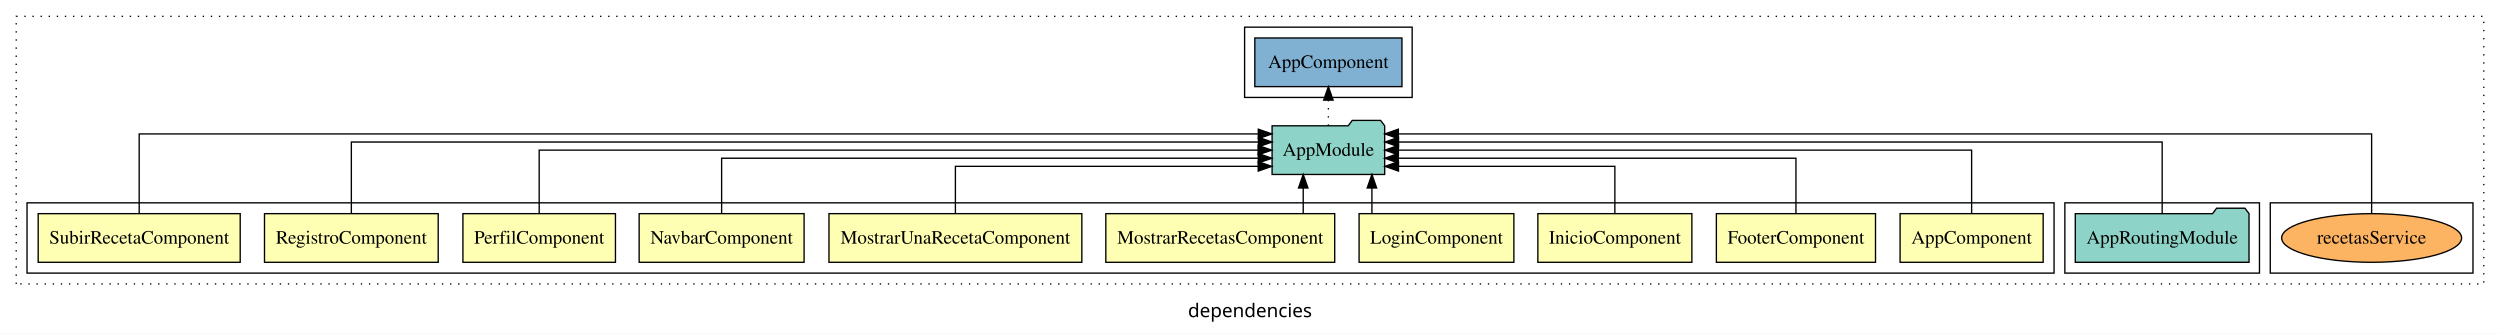
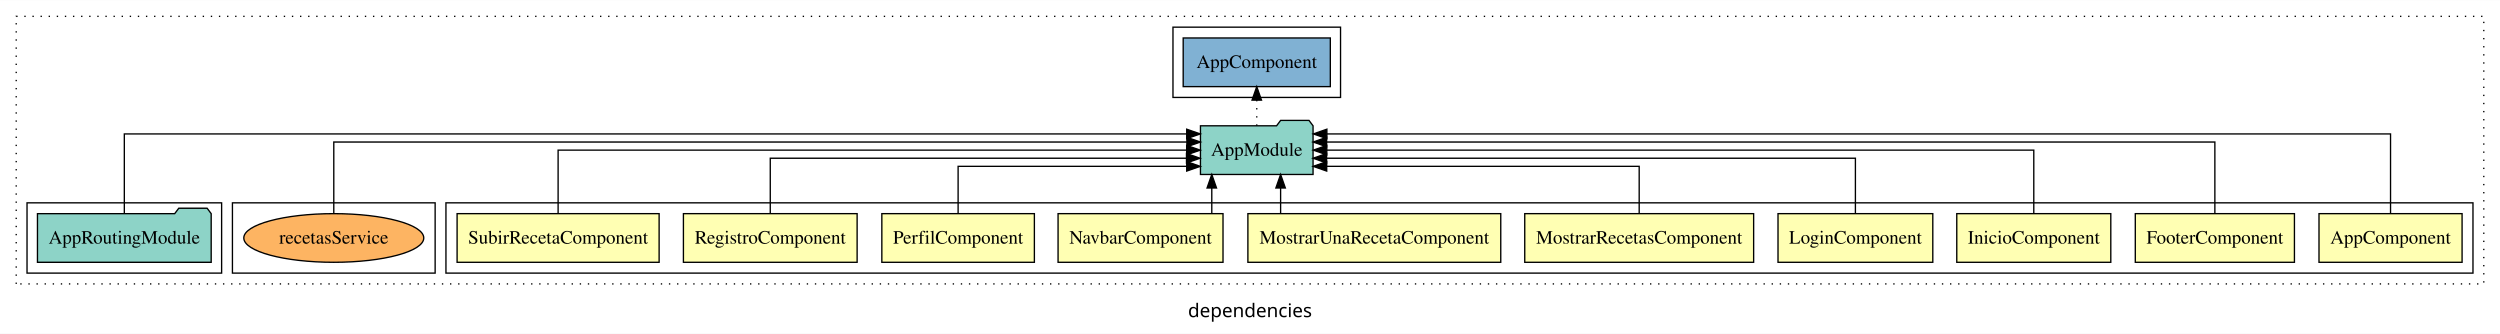
<svg xmlns="http://www.w3.org/2000/svg" width="1850pt" height="247pt" viewBox="0.00 0.00 1850.00 246.80">
  <g id="graph0" class="graph" transform="scale(1 1) rotate(0) translate(4 242.8)">
    <polygon fill="white" stroke="transparent" points="-4,4 -4,-242.8 1846,-242.8 1846,4 -4,4" />
    <text text-anchor="middle" x="921" y="-8.2" font-family="sans-serif" font-size="14.00">dependencies</text>
    <g id="clust1" class="cluster">
      <polygon fill="none" stroke="black" stroke-dasharray="1,5" points="8,-32.8 8,-230.8 1834,-230.8 1834,-32.8 8,-32.8" />
    </g>
-     <g id="clust15" class="cluster">
-       <polygon fill="none" stroke="black" points="917,-170.8 917,-222.8 1041,-222.8 1041,-170.8 917,-170.8" />
+     <g id="clust2" class="cluster">
+       <polygon fill="none" stroke="black" points="326,-40.8 326,-92.8 1826,-92.8 1826,-40.8 326,-40.8" />
    </g>
    <g id="clust16" class="cluster">
-       <polygon fill="none" stroke="black" points="1676,-40.8 1676,-92.8 1826,-92.8 1826,-40.8 1676,-40.8" />
+       <polygon fill="none" stroke="black" points="168,-40.8 168,-92.8 318,-92.8 318,-40.8 168,-40.8" />
    </g>
    <g id="clust13" class="cluster">
-       <polygon fill="none" stroke="black" points="1524,-40.8 1524,-92.8 1668,-92.8 1668,-40.8 1524,-40.8" />
+       <polygon fill="none" stroke="black" points="16,-40.8 16,-92.8 160,-92.8 160,-40.8 16,-40.8" />
    </g>
-     <g id="clust2" class="cluster">
-       <polygon fill="none" stroke="black" points="16,-40.8 16,-92.8 1516,-92.8 1516,-40.8 16,-40.8" />
+     <g id="clust15" class="cluster">
+       <polygon fill="none" stroke="black" points="864,-170.8 864,-222.8 988,-222.8 988,-170.8 864,-170.8" />
    </g>
    <g id="node1" class="node">
-       <polygon fill="#ffffb3" stroke="black" points="1507.94,-84.8 1402.06,-84.8 1402.06,-48.8 1507.94,-48.8 1507.94,-84.8" />
-       <text text-anchor="middle" x="1455" y="-62.6" font-family="Times,serif" font-size="14.00">AppComponent</text>
+       <polygon fill="#ffffb3" stroke="black" points="1817.94,-84.8 1712.06,-84.8 1712.06,-48.8 1817.94,-48.8 1817.94,-84.8" />
+       <text text-anchor="middle" x="1765" y="-62.6" font-family="Times,serif" font-size="14.00">AppComponent</text>
    </g>
    <g id="node11" class="node">
-       <polygon fill="#8dd3c7" stroke="black" points="1020.66,-149.8 1017.66,-153.8 996.66,-153.8 993.66,-149.8 937.34,-149.8 937.34,-113.8 1020.66,-113.8 1020.66,-149.8" />
-       <text text-anchor="middle" x="979" y="-127.6" font-family="Times,serif" font-size="14.00">AppModule</text>
+       <polygon fill="#8dd3c7" stroke="black" points="967.66,-149.8 964.66,-153.8 943.66,-153.8 940.66,-149.8 884.34,-149.8 884.34,-113.8 967.66,-113.8 967.66,-149.8" />
+       <text text-anchor="middle" x="926" y="-127.6" font-family="Times,serif" font-size="14.00">AppModule</text>
    </g>
    <g id="edge1" class="edge">
-       <path fill="none" stroke="black" d="M1455,-84.91C1455,-104.14 1455,-131.8 1455,-131.8 1455,-131.8 1030.82,-131.8 1030.82,-131.8" />
-       <polygon fill="black" stroke="black" points="1030.82,-128.3 1020.82,-131.8 1030.82,-135.3 1030.82,-128.3" />
+       <path fill="none" stroke="black" d="M1765,-85.05C1765,-107.82 1765,-143.8 1765,-143.8 1765,-143.8 977.89,-143.8 977.89,-143.8" />
+       <polygon fill="black" stroke="black" points="977.89,-140.3 967.89,-143.8 977.89,-147.3 977.89,-140.3" />
    </g>
    <g id="node2" class="node">
-       <polygon fill="#ffffb3" stroke="black" points="1383.88,-84.8 1266.12,-84.8 1266.12,-48.8 1383.88,-48.8 1383.88,-84.8" />
-       <text text-anchor="middle" x="1325" y="-62.6" font-family="Times,serif" font-size="14.00">FooterComponent</text>
+       <polygon fill="#ffffb3" stroke="black" points="1693.88,-84.8 1576.12,-84.8 1576.12,-48.8 1693.88,-48.8 1693.88,-84.8" />
+       <text text-anchor="middle" x="1635" y="-62.6" font-family="Times,serif" font-size="14.00">FooterComponent</text>
    </g>
    <g id="edge2" class="edge">
-       <path fill="none" stroke="black" d="M1325,-84.82C1325,-102.17 1325,-125.8 1325,-125.8 1325,-125.8 1030.74,-125.8 1030.74,-125.8" />
-       <polygon fill="black" stroke="black" points="1030.74,-122.3 1020.74,-125.8 1030.74,-129.3 1030.74,-122.3" />
+       <path fill="none" stroke="black" d="M1635,-85.08C1635,-106.12 1635,-137.8 1635,-137.8 1635,-137.8 977.7,-137.8 977.7,-137.8" />
+       <polygon fill="black" stroke="black" points="977.7,-134.3 967.7,-137.8 977.7,-141.3 977.7,-134.3" />
    </g>
    <g id="node3" class="node">
-       <polygon fill="#ffffb3" stroke="black" points="1247.99,-84.8 1134.01,-84.8 1134.01,-48.8 1247.99,-48.8 1247.99,-84.8" />
-       <text text-anchor="middle" x="1191" y="-62.6" font-family="Times,serif" font-size="14.00">InicioComponent</text>
+       <polygon fill="#ffffb3" stroke="black" points="1557.99,-84.8 1444.01,-84.8 1444.01,-48.8 1557.99,-48.8 1557.99,-84.8" />
+       <text text-anchor="middle" x="1501" y="-62.6" font-family="Times,serif" font-size="14.00">InicioComponent</text>
    </g>
    <g id="edge3" class="edge">
-       <path fill="none" stroke="black" d="M1191,-85.04C1191,-100.37 1191,-119.8 1191,-119.8 1191,-119.8 1030.88,-119.8 1030.88,-119.8" />
-       <polygon fill="black" stroke="black" points="1030.88,-116.3 1020.88,-119.8 1030.88,-123.3 1030.88,-116.3" />
+       <path fill="none" stroke="black" d="M1501,-84.91C1501,-104.14 1501,-131.8 1501,-131.8 1501,-131.8 977.82,-131.8 977.82,-131.8" />
+       <polygon fill="black" stroke="black" points="977.82,-128.3 967.82,-131.8 977.82,-135.3 977.82,-128.3" />
    </g>
    <g id="node4" class="node">
-       <polygon fill="#ffffb3" stroke="black" points="1116.27,-84.8 1001.73,-84.8 1001.73,-48.8 1116.27,-48.8 1116.27,-84.8" />
-       <text text-anchor="middle" x="1059" y="-62.6" font-family="Times,serif" font-size="14.00">LoginComponent</text>
+       <polygon fill="#ffffb3" stroke="black" points="1426.27,-84.8 1311.73,-84.8 1311.73,-48.8 1426.27,-48.8 1426.27,-84.8" />
+       <text text-anchor="middle" x="1369" y="-62.6" font-family="Times,serif" font-size="14.00">LoginComponent</text>
    </g>
    <g id="edge4" class="edge">
-       <path fill="none" stroke="black" d="M1011.22,-84.91C1011.22,-84.91 1011.22,-103.79 1011.22,-103.79" />
-       <polygon fill="black" stroke="black" points="1007.72,-103.79 1011.22,-113.79 1014.72,-103.79 1007.72,-103.79" />
+       <path fill="none" stroke="black" d="M1369,-84.82C1369,-102.17 1369,-125.8 1369,-125.8 1369,-125.8 977.68,-125.8 977.68,-125.8" />
+       <polygon fill="black" stroke="black" points="977.68,-122.3 967.68,-125.8 977.68,-129.3 977.68,-122.3" />
    </g>
    <g id="node5" class="node">
-       <polygon fill="#ffffb3" stroke="black" points="983.69,-84.8 814.31,-84.8 814.31,-48.8 983.69,-48.8 983.69,-84.8" />
-       <text text-anchor="middle" x="899" y="-62.6" font-family="Times,serif" font-size="14.00">MostrarRecetasComponent</text>
+       <polygon fill="#ffffb3" stroke="black" points="1293.69,-84.8 1124.31,-84.8 1124.31,-48.8 1293.69,-48.8 1293.69,-84.8" />
+       <text text-anchor="middle" x="1209" y="-62.6" font-family="Times,serif" font-size="14.00">MostrarRecetasComponent</text>
    </g>
    <g id="edge5" class="edge">
-       <path fill="none" stroke="black" d="M960.38,-84.91C960.38,-84.91 960.38,-103.79 960.38,-103.79" />
-       <polygon fill="black" stroke="black" points="956.88,-103.79 960.38,-113.79 963.88,-103.79 956.88,-103.79" />
+       <path fill="none" stroke="black" d="M1209,-85.04C1209,-100.37 1209,-119.8 1209,-119.8 1209,-119.8 977.76,-119.8 977.76,-119.8" />
+       <polygon fill="black" stroke="black" points="977.76,-116.3 967.76,-119.8 977.76,-123.3 977.76,-116.3" />
    </g>
    <g id="node6" class="node">
-       <polygon fill="#ffffb3" stroke="black" points="796.56,-84.8 609.44,-84.8 609.44,-48.8 796.56,-48.8 796.56,-84.8" />
-       <text text-anchor="middle" x="703" y="-62.6" font-family="Times,serif" font-size="14.00">MostrarUnaRecetaComponent</text>
+       <polygon fill="#ffffb3" stroke="black" points="1106.56,-84.8 919.44,-84.8 919.44,-48.8 1106.56,-48.8 1106.56,-84.8" />
+       <text text-anchor="middle" x="1013" y="-62.6" font-family="Times,serif" font-size="14.00">MostrarUnaRecetaComponent</text>
    </g>
    <g id="edge6" class="edge">
-       <path fill="none" stroke="black" d="M703,-85.04C703,-100.37 703,-119.8 703,-119.8 703,-119.8 927.08,-119.8 927.08,-119.8" />
-       <polygon fill="black" stroke="black" points="927.08,-123.3 937.08,-119.8 927.08,-116.3 927.08,-123.3" />
+       <path fill="none" stroke="black" d="M943.65,-84.91C943.65,-84.91 943.65,-103.79 943.65,-103.79" />
+       <polygon fill="black" stroke="black" points="940.15,-103.79 943.65,-113.79 947.15,-103.79 940.15,-103.79" />
    </g>
    <g id="node7" class="node">
-       <polygon fill="#ffffb3" stroke="black" points="591.03,-84.8 468.97,-84.8 468.97,-48.8 591.03,-48.8 591.03,-84.8" />
-       <text text-anchor="middle" x="530" y="-62.6" font-family="Times,serif" font-size="14.00">NavbarComponent</text>
+       <polygon fill="#ffffb3" stroke="black" points="901.03,-84.8 778.97,-84.8 778.97,-48.8 901.03,-48.8 901.03,-84.8" />
+       <text text-anchor="middle" x="840" y="-62.6" font-family="Times,serif" font-size="14.00">NavbarComponent</text>
    </g>
    <g id="edge7" class="edge">
-       <path fill="none" stroke="black" d="M530,-84.82C530,-102.17 530,-125.8 530,-125.8 530,-125.8 927.16,-125.8 927.16,-125.8" />
-       <polygon fill="black" stroke="black" points="927.16,-129.3 937.16,-125.8 927.16,-122.3 927.16,-129.3" />
+       <path fill="none" stroke="black" d="M892.72,-84.91C892.72,-84.91 892.72,-103.79 892.72,-103.79" />
+       <polygon fill="black" stroke="black" points="889.22,-103.79 892.72,-113.79 896.22,-103.79 889.22,-103.79" />
    </g>
    <g id="node8" class="node">
-       <polygon fill="#ffffb3" stroke="black" points="451.44,-84.8 338.56,-84.8 338.56,-48.8 451.44,-48.8 451.44,-84.8" />
-       <text text-anchor="middle" x="395" y="-62.6" font-family="Times,serif" font-size="14.00">PerfilComponent</text>
+       <polygon fill="#ffffb3" stroke="black" points="761.44,-84.8 648.56,-84.8 648.56,-48.8 761.44,-48.8 761.44,-84.8" />
+       <text text-anchor="middle" x="705" y="-62.6" font-family="Times,serif" font-size="14.00">PerfilComponent</text>
    </g>
    <g id="edge8" class="edge">
-       <path fill="none" stroke="black" d="M395,-84.91C395,-104.14 395,-131.8 395,-131.8 395,-131.8 927,-131.8 927,-131.8" />
-       <polygon fill="black" stroke="black" points="927,-135.3 937,-131.8 927,-128.3 927,-135.3" />
+       <path fill="none" stroke="black" d="M705,-85.04C705,-100.37 705,-119.8 705,-119.8 705,-119.8 874.17,-119.8 874.17,-119.8" />
+       <polygon fill="black" stroke="black" points="874.17,-123.3 884.17,-119.8 874.17,-116.3 874.17,-123.3" />
    </g>
    <g id="node9" class="node">
-       <polygon fill="#ffffb3" stroke="black" points="320.27,-84.8 191.73,-84.8 191.73,-48.8 320.27,-48.8 320.27,-84.8" />
-       <text text-anchor="middle" x="256" y="-62.6" font-family="Times,serif" font-size="14.00">RegistroComponent</text>
+       <polygon fill="#ffffb3" stroke="black" points="630.27,-84.8 501.73,-84.8 501.73,-48.8 630.27,-48.8 630.27,-84.8" />
+       <text text-anchor="middle" x="566" y="-62.6" font-family="Times,serif" font-size="14.00">RegistroComponent</text>
    </g>
    <g id="edge9" class="edge">
-       <path fill="none" stroke="black" d="M256,-85.08C256,-106.12 256,-137.8 256,-137.8 256,-137.8 927.27,-137.8 927.27,-137.8" />
-       <polygon fill="black" stroke="black" points="927.27,-141.3 937.27,-137.8 927.27,-134.3 927.27,-141.3" />
+       <path fill="none" stroke="black" d="M566,-84.82C566,-102.17 566,-125.8 566,-125.8 566,-125.8 874,-125.8 874,-125.8" />
+       <polygon fill="black" stroke="black" points="874,-129.3 884,-125.8 874,-122.3 874,-129.3" />
    </g>
    <g id="node10" class="node">
-       <polygon fill="#ffffb3" stroke="black" points="173.75,-84.8 24.25,-84.8 24.25,-48.8 173.75,-48.8 173.75,-84.8" />
-       <text text-anchor="middle" x="99" y="-62.6" font-family="Times,serif" font-size="14.00">SubirRecetaComponent</text>
+       <polygon fill="#ffffb3" stroke="black" points="483.75,-84.8 334.25,-84.8 334.25,-48.8 483.75,-48.8 483.75,-84.8" />
+       <text text-anchor="middle" x="409" y="-62.6" font-family="Times,serif" font-size="14.00">SubirRecetaComponent</text>
    </g>
    <g id="edge10" class="edge">
-       <path fill="none" stroke="black" d="M99,-85.05C99,-107.82 99,-143.8 99,-143.8 99,-143.8 927.15,-143.8 927.15,-143.8" />
-       <polygon fill="black" stroke="black" points="927.15,-147.3 937.15,-143.8 927.15,-140.3 927.15,-147.3" />
+       <path fill="none" stroke="black" d="M409,-84.91C409,-104.14 409,-131.8 409,-131.8 409,-131.8 874.13,-131.8 874.13,-131.8" />
+       <polygon fill="black" stroke="black" points="874.13,-135.3 884.13,-131.8 874.13,-128.3 874.13,-135.3" />
    </g>
    <g id="node13" class="node">
-       <polygon fill="#80b1d3" stroke="black" points="1033.44,-214.8 924.56,-214.8 924.56,-178.8 1033.44,-178.8 1033.44,-214.8" />
-       <text text-anchor="middle" x="979" y="-192.6" font-family="Times,serif" font-size="14.00">AppComponent </text>
+       <polygon fill="#80b1d3" stroke="black" points="980.44,-214.8 871.56,-214.8 871.56,-178.8 980.44,-178.8 980.44,-214.8" />
+       <text text-anchor="middle" x="926" y="-192.6" font-family="Times,serif" font-size="14.00">AppComponent </text>
    </g>
    <g id="edge12" class="edge">
-       <path fill="none" stroke="black" stroke-dasharray="1,5" d="M979,-149.91C979,-149.91 979,-168.79 979,-168.79" />
-       <polygon fill="black" stroke="black" points="975.5,-168.79 979,-178.79 982.5,-168.79 975.5,-168.79" />
+       <path fill="none" stroke="black" stroke-dasharray="1,5" d="M926,-149.91C926,-149.91 926,-168.79 926,-168.79" />
+       <polygon fill="black" stroke="black" points="922.5,-168.79 926,-178.79 929.5,-168.79 922.5,-168.79" />
    </g>
    <g id="node12" class="node">
-       <polygon fill="#8dd3c7" stroke="black" points="1660.28,-84.8 1657.28,-88.8 1636.28,-88.8 1633.28,-84.8 1531.72,-84.8 1531.72,-48.8 1660.28,-48.8 1660.28,-84.8" />
-       <text text-anchor="middle" x="1596" y="-62.6" font-family="Times,serif" font-size="14.00">AppRoutingModule</text>
+       <polygon fill="#8dd3c7" stroke="black" points="152.28,-84.8 149.28,-88.8 128.28,-88.8 125.28,-84.8 23.72,-84.8 23.72,-48.8 152.28,-48.8 152.28,-84.8" />
+       <text text-anchor="middle" x="88" y="-62.6" font-family="Times,serif" font-size="14.00">AppRoutingModule</text>
    </g>
    <g id="edge11" class="edge">
-       <path fill="none" stroke="black" d="M1596,-85.08C1596,-106.12 1596,-137.8 1596,-137.8 1596,-137.8 1030.92,-137.8 1030.92,-137.8" />
-       <polygon fill="black" stroke="black" points="1030.92,-134.3 1020.92,-137.8 1030.92,-141.3 1030.92,-134.3" />
+       <path fill="none" stroke="black" d="M88,-85.05C88,-107.82 88,-143.8 88,-143.8 88,-143.8 874.16,-143.8 874.16,-143.8" />
+       <polygon fill="black" stroke="black" points="874.16,-147.3 884.16,-143.8 874.16,-140.3 874.16,-147.3" />
    </g>
    <g id="node14" class="node">
-       <ellipse fill="#fdb462" stroke="black" cx="1751" cy="-66.8" rx="66.59" ry="18" />
-       <text text-anchor="middle" x="1751" y="-62.6" font-family="Times,serif" font-size="14.00">recetasService</text>
+       <ellipse fill="#fdb462" stroke="black" cx="243" cy="-66.8" rx="66.59" ry="18" />
+       <text text-anchor="middle" x="243" y="-62.6" font-family="Times,serif" font-size="14.00">recetasService</text>
    </g>
    <g id="edge13" class="edge">
-       <path fill="none" stroke="black" d="M1751,-85.05C1751,-107.82 1751,-143.8 1751,-143.8 1751,-143.8 1030.78,-143.8 1030.78,-143.8" />
-       <polygon fill="black" stroke="black" points="1030.78,-140.3 1020.78,-143.8 1030.78,-147.3 1030.78,-140.3" />
+       <path fill="none" stroke="black" d="M243,-85.08C243,-106.12 243,-137.8 243,-137.8 243,-137.8 874.3,-137.8 874.3,-137.8" />
+       <polygon fill="black" stroke="black" points="874.3,-141.3 884.3,-137.8 874.3,-134.3 874.3,-141.3" />
    </g>
  </g>
</svg>
